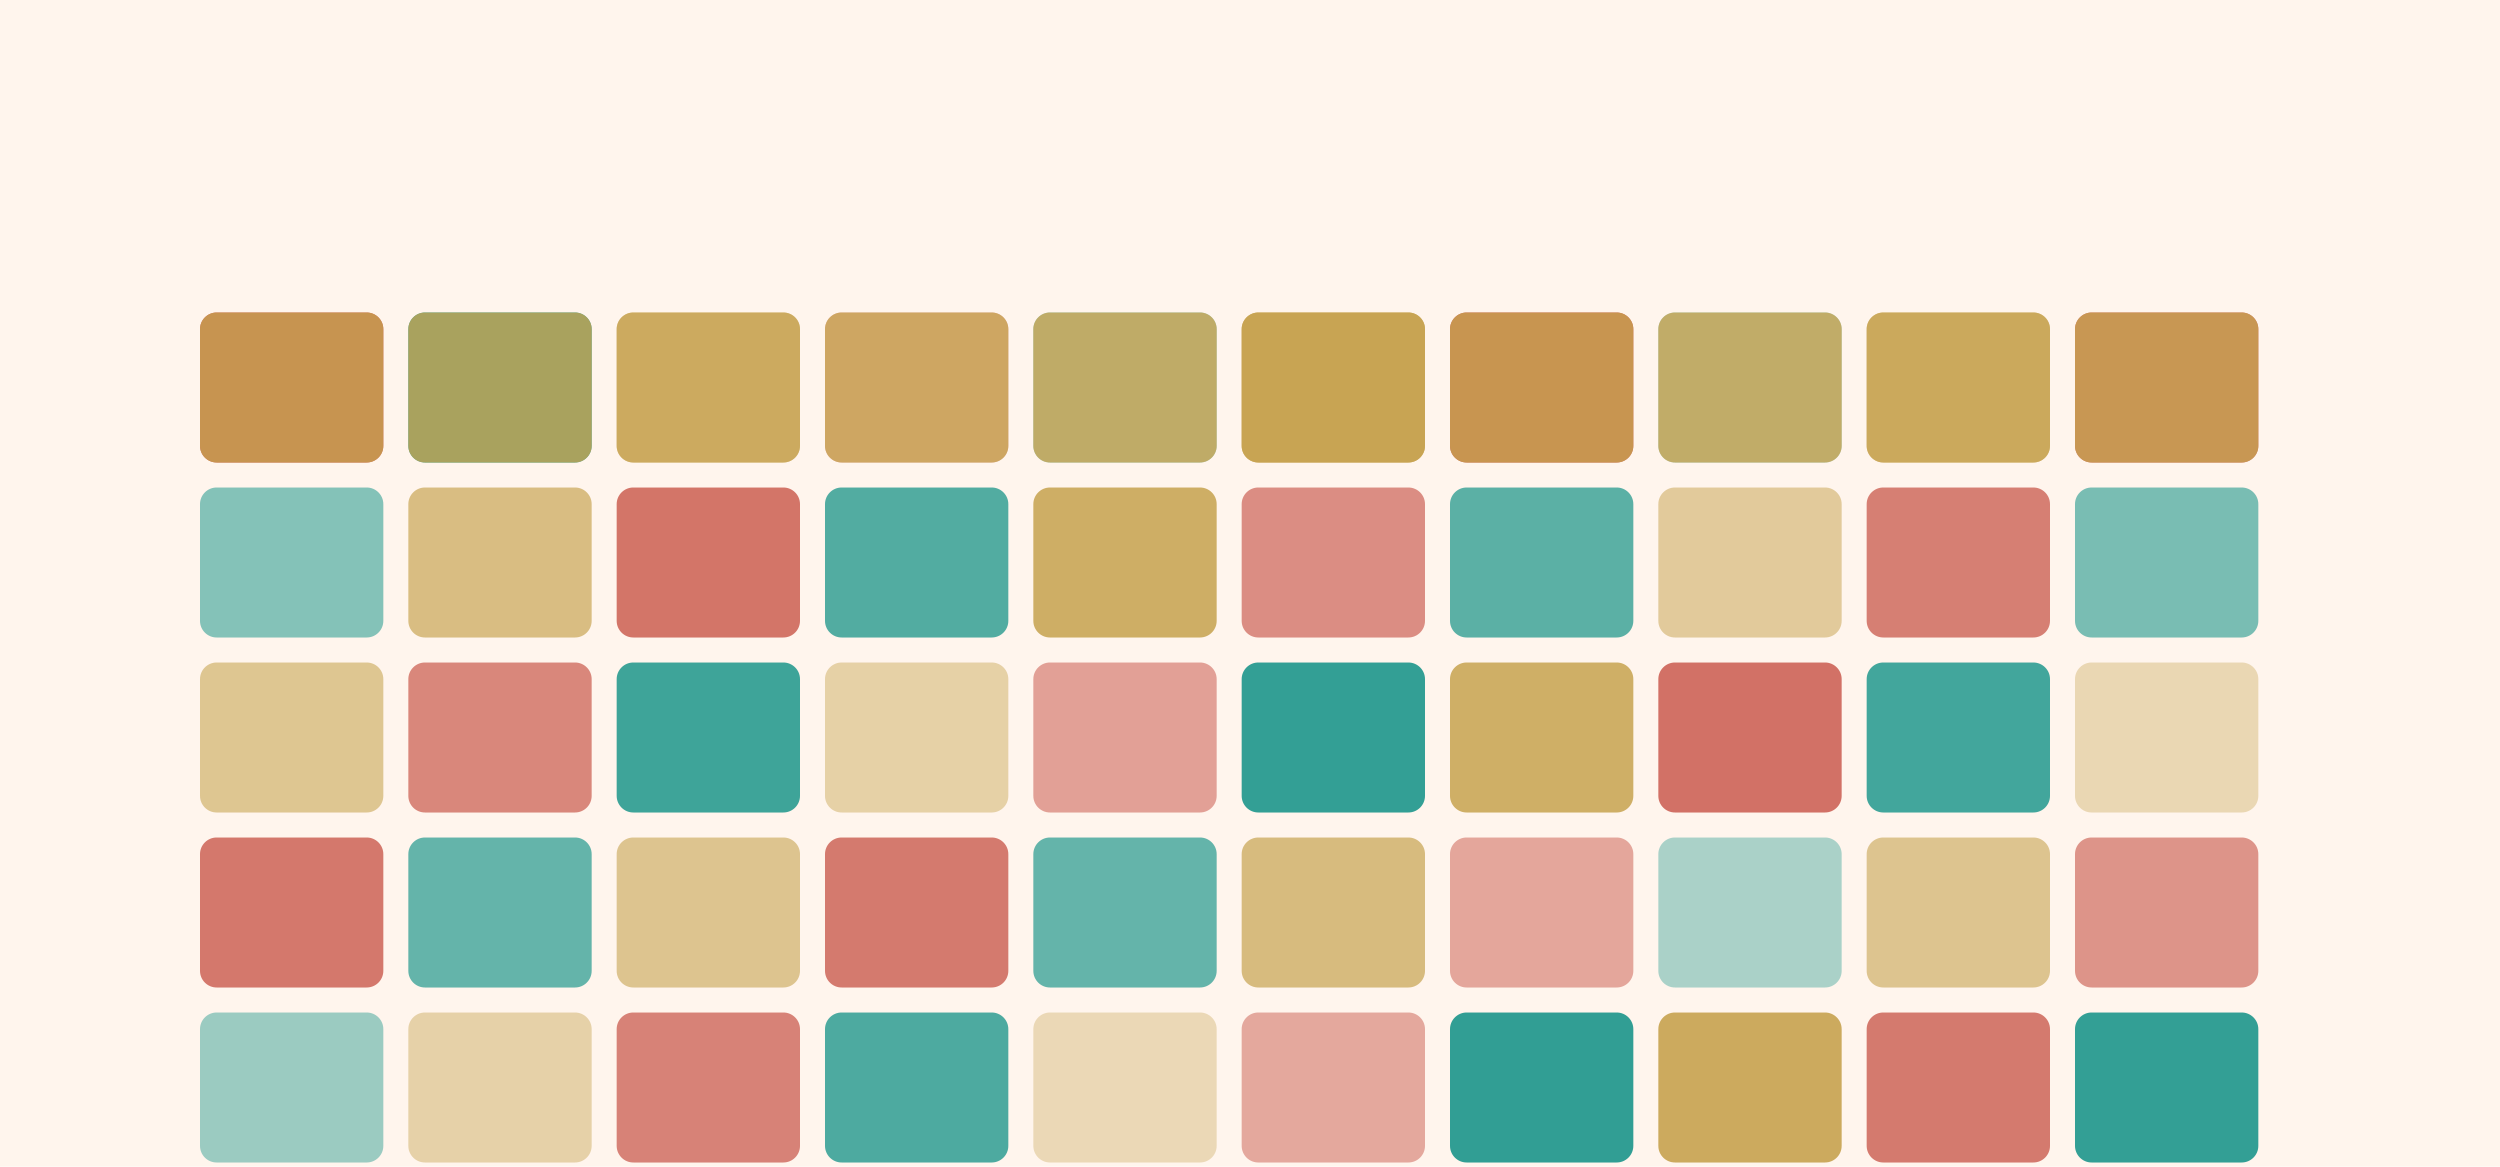
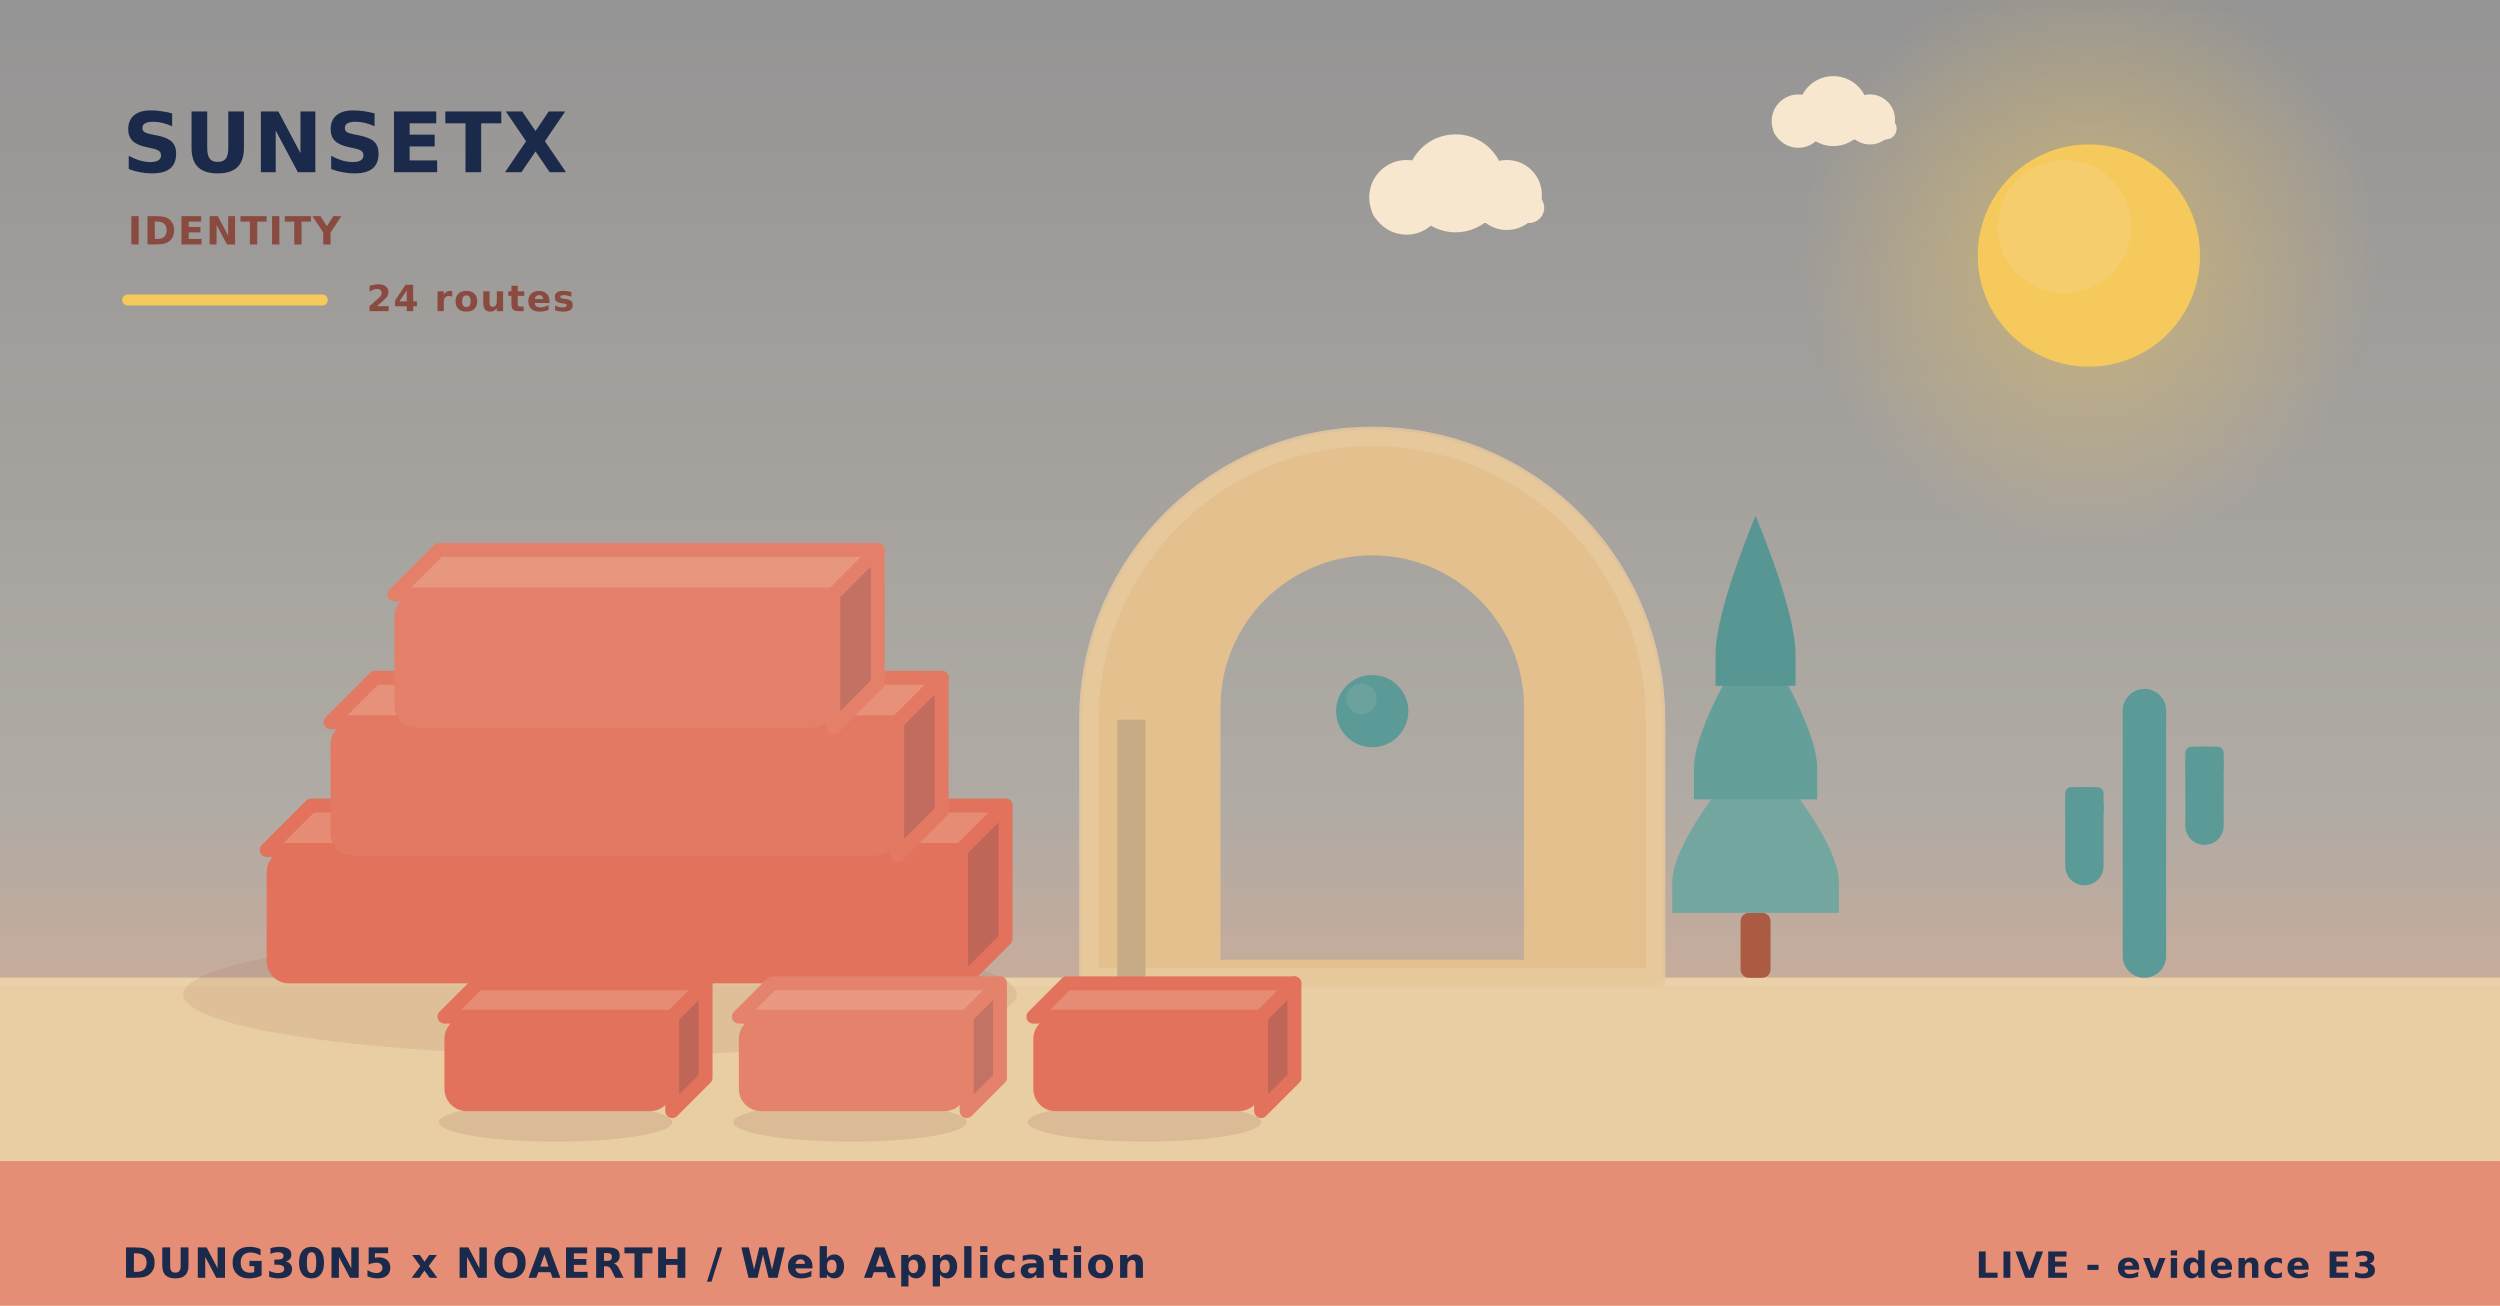
- <svg xmlns="http://www.w3.org/2000/svg" viewBox="0 0 1200 560" width="1200" height="560" role="img" aria-label="SUNSETX hero">
-   <rect width="1200" height="560" fill="#fff5ed" />
-   <defs>
-     <linearGradient id="gh" x1="0" y1="0" x2="1" y2="1">
-       <stop offset="0%" stop-color="#c75346" />
-       <stop offset="100%" stop-color="#24998e" />
-     </linearGradient>
-   </defs>
-   <rect x="96.00" y="150.00" width="88.00" height="72.00" rx="8.00" fill="#c75346" opacity="0.94" />
-   <rect x="196.00" y="150.00" width="88.00" height="72.00" rx="8.00" fill="#24998e" opacity="0.93" />
-   <rect x="296.00" y="150.00" width="88.00" height="72.00" rx="8.00" fill="#c7a350" opacity="0.52" />
-   <rect x="396.00" y="150.00" width="88.00" height="72.00" rx="8.00" fill="#c75346" opacity="0.40" />
-   <rect x="496.00" y="150.00" width="88.00" height="72.00" rx="8.00" fill="#24998e" opacity="0.43" />
-   <rect x="596.00" y="150.00" width="88.00" height="72.00" rx="8.00" fill="#c7a350" opacity="0.90" />
-   <rect x="696.00" y="150.00" width="88.00" height="72.00" rx="8.00" fill="#c75346" opacity="0.93" />
-   <rect x="796.00" y="150.00" width="88.00" height="72.00" rx="8.00" fill="#24998e" opacity="0.38" />
-   <rect x="896.00" y="150.00" width="88.00" height="72.00" rx="8.00" fill="#c7a350" opacity="0.61" />
-   <rect x="996.00" y="150.00" width="88.00" height="72.00" rx="8.00" fill="#c75346" opacity="0.86" />
-   <rect x="96.00" y="234.00" width="88.00" height="72.00" rx="8.00" fill="#24998e" opacity="0.56" />
-   <rect x="196.00" y="234.00" width="88.00" height="72.00" rx="8.00" fill="#c7a350" opacity="0.68" />
-   <rect x="296.00" y="234.00" width="88.00" height="72.00" rx="8.00" fill="#c75346" opacity="0.79" />
-   <rect x="396.00" y="234.00" width="88.00" height="72.00" rx="8.00" fill="#24998e" opacity="0.79" />
-   <rect x="496.00" y="234.00" width="88.00" height="72.00" rx="8.00" fill="#c7a350" opacity="0.87" />
-   <rect x="596.00" y="234.00" width="88.00" height="72.00" rx="8.00" fill="#c75346" opacity="0.64" />
-   <rect x="696.00" y="234.00" width="88.00" height="72.00" rx="8.00" fill="#24998e" opacity="0.75" />
-   <rect x="796.00" y="234.00" width="88.00" height="72.00" rx="8.00" fill="#c7a350" opacity="0.52" />
-   <rect x="896.00" y="234.00" width="88.00" height="72.00" rx="8.00" fill="#c75346" opacity="0.73" />
-   <rect x="996.00" y="234.00" width="88.00" height="72.00" rx="8.00" fill="#24998e" opacity="0.61" />
-   <rect x="96.00" y="318.00" width="88.00" height="72.00" rx="8.00" fill="#c7a350" opacity="0.58" />
-   <rect x="196.00" y="318.00" width="88.00" height="72.00" rx="8.00" fill="#c75346" opacity="0.68" />
-   <rect x="296.00" y="318.00" width="88.00" height="72.00" rx="8.00" fill="#24998e" opacity="0.88" />
-   <rect x="396.00" y="318.00" width="88.00" height="72.00" rx="8.00" fill="#c7a350" opacity="0.45" />
-   <rect x="496.00" y="318.00" width="88.00" height="72.00" rx="8.00" fill="#c75346" opacity="0.52" />
-   <rect x="596.00" y="318.00" width="88.00" height="72.00" rx="8.00" fill="#24998e" opacity="0.93" />
-   <rect x="696.00" y="318.00" width="88.00" height="72.00" rx="8.00" fill="#c7a350" opacity="0.86" />
-   <rect x="796.00" y="318.00" width="88.00" height="72.00" rx="8.00" fill="#c75346" opacity="0.81" />
-   <rect x="896.00" y="318.00" width="88.00" height="72.00" rx="8.00" fill="#24998e" opacity="0.86" />
-   <rect x="996.00" y="318.00" width="88.00" height="72.00" rx="8.00" fill="#c7a350" opacity="0.37" />
-   <rect x="96.00" y="402.00" width="88.00" height="72.00" rx="8.00" fill="#c75346" opacity="0.77" />
-   <rect x="196.00" y="402.00" width="88.00" height="72.00" rx="8.00" fill="#24998e" opacity="0.71" />
-   <rect x="296.00" y="402.00" width="88.00" height="72.00" rx="8.00" fill="#c7a350" opacity="0.60" />
-   <rect x="396.00" y="402.00" width="88.00" height="72.00" rx="8.00" fill="#c75346" opacity="0.76" />
-   <rect x="496.00" y="402.00" width="88.00" height="72.00" rx="8.00" fill="#24998e" opacity="0.71" />
-   <rect x="596.00" y="402.00" width="88.00" height="72.00" rx="8.00" fill="#c7a350" opacity="0.71" />
-   <rect x="696.00" y="402.00" width="88.00" height="72.00" rx="8.00" fill="#c75346" opacity="0.49" />
-   <rect x="796.00" y="402.00" width="88.00" height="72.00" rx="8.00" fill="#24998e" opacity="0.39" />
-   <rect x="896.00" y="402.00" width="88.00" height="72.00" rx="8.00" fill="#c7a350" opacity="0.60" />
-   <rect x="996.00" y="402.00" width="88.00" height="72.00" rx="8.00" fill="#c75346" opacity="0.60" />
-   <rect x="96.00" y="486.00" width="88.00" height="72.00" rx="8.00" fill="#24998e" opacity="0.46" />
-   <rect x="196.00" y="486.00" width="88.00" height="72.00" rx="8.00" fill="#c7a350" opacity="0.44" />
-   <rect x="296.00" y="486.00" width="88.00" height="72.00" rx="8.00" fill="#c75346" opacity="0.71" />
-   <rect x="396.00" y="486.00" width="88.00" height="72.00" rx="8.00" fill="#24998e" opacity="0.81" />
-   <rect x="496.00" y="486.00" width="88.00" height="72.00" rx="8.00" fill="#c7a350" opacity="0.35" />
-   <rect x="596.00" y="486.00" width="88.00" height="72.00" rx="8.00" fill="#c75346" opacity="0.48" />
-   <rect x="696.00" y="486.00" width="88.00" height="72.00" rx="8.00" fill="#24998e" opacity="0.94" />
-   <rect x="796.00" y="486.00" width="88.00" height="72.00" rx="8.00" fill="#c7a350" opacity="0.91" />
-   <rect x="896.00" y="486.00" width="88.00" height="72.00" rx="8.00" fill="#c75346" opacity="0.76" />
-   <rect x="996.00" y="486.00" width="88.00" height="72.00" rx="8.00" fill="#24998e" opacity="0.93" />
+ <svg xmlns="http://www.w3.org/2000/svg" width="900" height="470" viewBox="0 0 900 470" role="img" aria-label="SUNSETX - identity">
+   <linearGradient id="skyh" x1="0" y1="0" x2="0" y2="1">
+     <stop offset="0" stop-color="#959494" />
+     <stop offset="0.62" stop-color="#b0aba4" />
+     <stop offset="1" stop-color="#f3ad8a" />
+   </linearGradient>
+   <rect width="900" height="470" fill="url(#skyh)" />
+   <radialGradient id="sunh">
+     <stop offset="0.35" stop-color="#f5c95c" stop-opacity="0.34" />
+     <stop offset="1" stop-color="#f5c95c" stop-opacity="0" />
+   </radialGradient>
+   <circle cx="752" cy="92" r="104" fill="url(#sunh)" />
+   <circle cx="752" cy="92" r="40" fill="#f5c95c" />
+   <circle cx="743.2" cy="81.6" r="24" fill="#f5d27e" opacity="0.5" />
  <g>
-     <rect x="96.00" y="150.00" width="88.00" height="72.00" rx="8.00" fill="#c7a350" opacity="0.80" />
-     <animate attributeName="opacity" values="0.25;1.0;0.25" dur="10.333s" begin="2.75s" repeatCount="indefinite" />
+     <circle cx="524" cy="66" r="17.64" fill="#f6e7ce" />
+     <circle cx="506.36" cy="71.04" r="13.44" fill="#f6e7ce" />
+     <circle cx="542.48" cy="70.2" r="12.6" fill="#f6e7ce" />
+     <rect x="493.76" y="69.36" width="62.16" height="10.92" rx="5.46" fill="#f6e7ce" />
+     <animateTransform attributeName="transform" type="translate" values="0 0;24 0;0 0" dur="36s" begin="0s" repeatCount="indefinite" />
  </g>
  <g>
-     <rect x="196.00" y="150.00" width="88.00" height="72.00" rx="8.00" fill="#c7a350" opacity="0.80" />
-     <animate attributeName="opacity" values="0.25;1.0;0.25" dur="10.333s" begin="3.07s" repeatCount="indefinite" />
+     <circle cx="660" cy="40" r="12.6" fill="#f6e7ce" />
+     <circle cx="647.4" cy="43.6" r="9.6" fill="#f6e7ce" />
+     <circle cx="673.2" cy="43" r="9" fill="#f6e7ce" />
+     <rect x="638.4" y="42.4" width="44.4" height="7.8" rx="3.9" fill="#f6e7ce" />
+     <animateTransform attributeName="transform" type="translate" values="0 0;-18 0;0 0" dur="46s" begin="3s" repeatCount="indefinite" />
+   </g>
+   <rect x="0" y="352" width="900" height="118" fill="#e9cda3" />
+   <rect x="0" y="352" width="900" height="3" fill="#ebd1a9" />
+   <text x="44" y="62" font-family="Verdana,DejaVu Sans,sans-serif" font-size="30" font-weight="700" letter-spacing="0.6" fill="#1b2a4a" text-anchor="start">SUNSETX</text>
+   <text x="46" y="88" font-family="Verdana,DejaVu Sans,sans-serif" font-size="14" font-weight="700" letter-spacing="0.6" fill="#894b3f" text-anchor="start">IDENTITY</text>
+   <rect x="44" y="106" width="74" height="4" rx="2" fill="#f5c95c" />
+   <text x="132" y="112" font-family="Verdana,DejaVu Sans,sans-serif" font-size="13" font-weight="700" letter-spacing="0.6" fill="#894b3f" text-anchor="start">24 routes</text>
+   <ellipse cx="216" cy="358" rx="150" ry="22" fill="rgba(138,90,68,0.11)" />
+   <g>
+     <path d="M96,306 L346,306 L362,290 L112,290 Z" fill="#e68c74" stroke="#e2725b" stroke-width="5" stroke-linejoin="round" />
+     <path d="M346,306 L362,290 L362,338 L346,354 Z" fill="#c06658" stroke="#e2725b" stroke-width="5" stroke-linejoin="round" />
+     <rect x="96" y="306" width="250" height="48" rx="8" fill="#e2725b" />
+     <animateTransform attributeName="transform" type="translate" values="0 10;0 0" dur="0.9s" begin="0s" fill="freeze" />
  </g>
  <g>
-     <rect x="296.00" y="150.00" width="88.00" height="72.00" rx="8.00" fill="#c7a350" opacity="0.80" />
-     <animate attributeName="opacity" values="0.25;1.0;0.25" dur="10.333s" begin="3.39s" repeatCount="indefinite" />
+     <path d="M119,260 L323,260 L339,244 L135,244 Z" fill="#e7917a" stroke="#e37962" stroke-width="5" stroke-linejoin="round" />
+     <path d="M323,260 L339,244 L339,292 L323,308 Z" fill="#c16c5e" stroke="#e37962" stroke-width="5" stroke-linejoin="round" />
+     <rect x="119" y="260" width="204" height="48" rx="8" fill="#e37962" />
+     <animateTransform attributeName="transform" type="translate" values="0 10;0 0" dur="0.9s" begin="0.28s" fill="freeze" />
  </g>
  <g>
-     <rect x="396.00" y="150.00" width="88.00" height="72.00" rx="8.00" fill="#c7a350" opacity="0.80" />
-     <animate attributeName="opacity" values="0.25;1.0;0.25" dur="10.333s" begin="3.71s" repeatCount="indefinite" />
+     <path d="M142,214 L300,214 L316,198 L158,198 Z" fill="#e8977f" stroke="#e48069" stroke-width="5" stroke-linejoin="round" />
+     <path d="M300,214 L316,198 L316,246 L300,262 Z" fill="#c27164" stroke="#e48069" stroke-width="5" stroke-linejoin="round" />
+     <rect x="142" y="214" width="158" height="48" rx="8" fill="#e48069" />
+     <animateTransform attributeName="transform" type="translate" values="0 10;0 0" dur="0.9s" begin="0.56s" fill="freeze" />
  </g>
+   <path d="M392,352 L392,259.12 A102,102 0 0 1 596,259.12 L596,352 Z M436.88,348 L436.88,254.55 A57.12,57.12 0 0 1 551.12,254.55 L551.12,348 Z" fill="#e3c08d" fill-rule="evenodd" stroke="#e3c08d" stroke-width="5" stroke-linejoin="round" />
+   <path d="M392,352 L392,259.12 A102,102 0 0 1 596,259.12 L596,352 Z" fill="none" stroke="#e8c99d" stroke-width="7" stroke-linecap="round" opacity="0.85" />
+   <rect x="402.2" y="259.12" width="10.2" height="92.88" fill="#c7ab84" />
  <g>
-     <rect x="496.00" y="150.00" width="88.00" height="72.00" rx="8.00" fill="#c7a350" opacity="0.80" />
-     <animate attributeName="opacity" values="0.25;1.0;0.25" dur="10.333s" begin="4.03s" repeatCount="indefinite" />
+     <circle cx="494" cy="256" r="13" fill="#5b9a97" />
+     <circle cx="490.1" cy="251.58" r="5.46" fill="#7aa9a2" opacity="0.55" />
+     <animate attributeName="opacity" values="0.78;1;0.78" dur="5.2s" begin="0s" repeatCount="indefinite" />
  </g>
+   <rect x="626.6" y="328.64" width="10.8" height="23.36" rx="3" fill="#ac5b43" />
+   <path d="M632,267.32 Q602,302.89 602,317.6 Q602,328.64 602,328.64 L662,328.64 Q662,328.64 662,317.6 Q662,302.89 632,267.32 Z" fill="#74a6a0" />
+   <path d="M632,226.44 Q609.8,262.01 609.8,276.72 Q609.8,287.76 609.8,287.76 L654.2,287.76 Q654.2,287.76 654.2,276.72 Q654.2,262.01 632,226.44 Z" fill="#649f9a" />
+   <path d="M632,185.56 Q617.6,221.13 617.6,235.84 Q617.6,246.88 617.6,246.88 L646.4,246.88 Q646.4,246.88 646.4,235.84 Q646.4,221.13 632,185.56 Z" fill="#589694" />
+   <rect x="764.18" y="248" width="15.64" height="104" rx="7.82" fill="#5b9a97" />
+   <rect x="743.48" y="283.36" width="13.8" height="35.36" rx="6.9" fill="#5b9a97" />
+   <rect x="743.48" y="283.36" width="13.8" height="10.4" rx="2.3" fill="#5b9a97" />
+   <rect x="786.72" y="268.8" width="13.8" height="35.36" rx="6.9" fill="#5b9a97" />
+   <rect x="786.72" y="268.8" width="13.8" height="10.4" rx="2.3" fill="#5b9a97" />
+   <ellipse cx="200" cy="404" rx="42" ry="7" fill="rgba(138,90,68,0.15)" />
  <g>
-     <rect x="596.00" y="150.00" width="88.00" height="72.00" rx="8.00" fill="#c7a350" opacity="0.80" />
-     <animate attributeName="opacity" values="0.25;1.0;0.25" dur="10.333s" begin="4.35s" repeatCount="indefinite" />
+     <path d="M160,366 L242,366 L254,354 L172,354 Z" fill="#e68c74" stroke="#e2725b" stroke-width="5" stroke-linejoin="round" />
+     <path d="M242,366 L254,354 L254,388 L242,400 Z" fill="#c06658" stroke="#e2725b" stroke-width="5" stroke-linejoin="round" />
+     <rect x="160" y="366" width="82" height="34" rx="8" fill="#e2725b" />
+     <animateTransform attributeName="transform" type="translate" values="0 10;0 0" dur="0.7s" begin="0.8s" fill="freeze" />
  </g>
+   <ellipse cx="306" cy="404" rx="42" ry="7" fill="rgba(138,90,68,0.15)" />
  <g>
-     <rect x="696.00" y="150.00" width="88.00" height="72.00" rx="8.00" fill="#c7a350" opacity="0.80" />
-     <animate attributeName="opacity" values="0.25;1.0;0.25" dur="10.333s" begin="4.67s" repeatCount="indefinite" />
+     <path d="M266,366 L348,366 L360,354 L278,354 Z" fill="#e99881" stroke="#e5826b" stroke-width="5" stroke-linejoin="round" />
+     <path d="M348,366 L360,354 L360,388 L348,400 Z" fill="#c37365" stroke="#e5826b" stroke-width="5" stroke-linejoin="round" />
+     <rect x="266" y="366" width="82" height="34" rx="8" fill="#e5826b" />
+     <animateTransform attributeName="transform" type="translate" values="0 10;0 0" dur="0.7s" begin="0.95s" fill="freeze" />
  </g>
+   <ellipse cx="412" cy="404" rx="42" ry="7" fill="rgba(138,90,68,0.15)" />
  <g>
-     <rect x="796.00" y="150.00" width="88.00" height="72.00" rx="8.00" fill="#c7a350" opacity="0.80" />
-     <animate attributeName="opacity" values="0.25;1.0;0.25" dur="10.333s" begin="4.99s" repeatCount="indefinite" />
+     <path d="M372,366 L454,366 L466,354 L384,354 Z" fill="#e68c74" stroke="#e2725b" stroke-width="5" stroke-linejoin="round" />
+     <path d="M454,366 L466,354 L466,388 L454,400 Z" fill="#c06658" stroke="#e2725b" stroke-width="5" stroke-linejoin="round" />
+     <rect x="372" y="366" width="82" height="34" rx="8" fill="#e2725b" />
+     <animateTransform attributeName="transform" type="translate" values="0 10;0 0" dur="0.7s" begin="1.1s" fill="freeze" />
  </g>
-   <g>
-     <rect x="896.00" y="150.00" width="88.00" height="72.00" rx="8.00" fill="#c7a350" opacity="0.80" />
-     <animate attributeName="opacity" values="0.25;1.0;0.25" dur="10.333s" begin="5.31s" repeatCount="indefinite" />
-   </g>
-   <g>
-     <rect x="996.00" y="150.00" width="88.00" height="72.00" rx="8.00" fill="#c7a350" opacity="0.80" />
-     <animate attributeName="opacity" values="0.25;1.0;0.25" dur="10.333s" begin="5.63s" repeatCount="indefinite" />
-   </g>
+   <rect x="0" y="418" width="900" height="52" rx="0" fill="#e68972" opacity="0.94" />
+   <text x="44" y="460" font-family="Verdana,DejaVu Sans,sans-serif" font-size="15" font-weight="700" letter-spacing="0.6" fill="#1b2a4a" text-anchor="start">DUNG30N5 x NOAERTH  /  Web Application</text>
+   <text x="856" y="460" font-family="Verdana,DejaVu Sans,sans-serif" font-size="13" font-weight="700" letter-spacing="0.6" fill="#1b2a4a" text-anchor="end">LIVE  -  evidence E3</text>
</svg>
